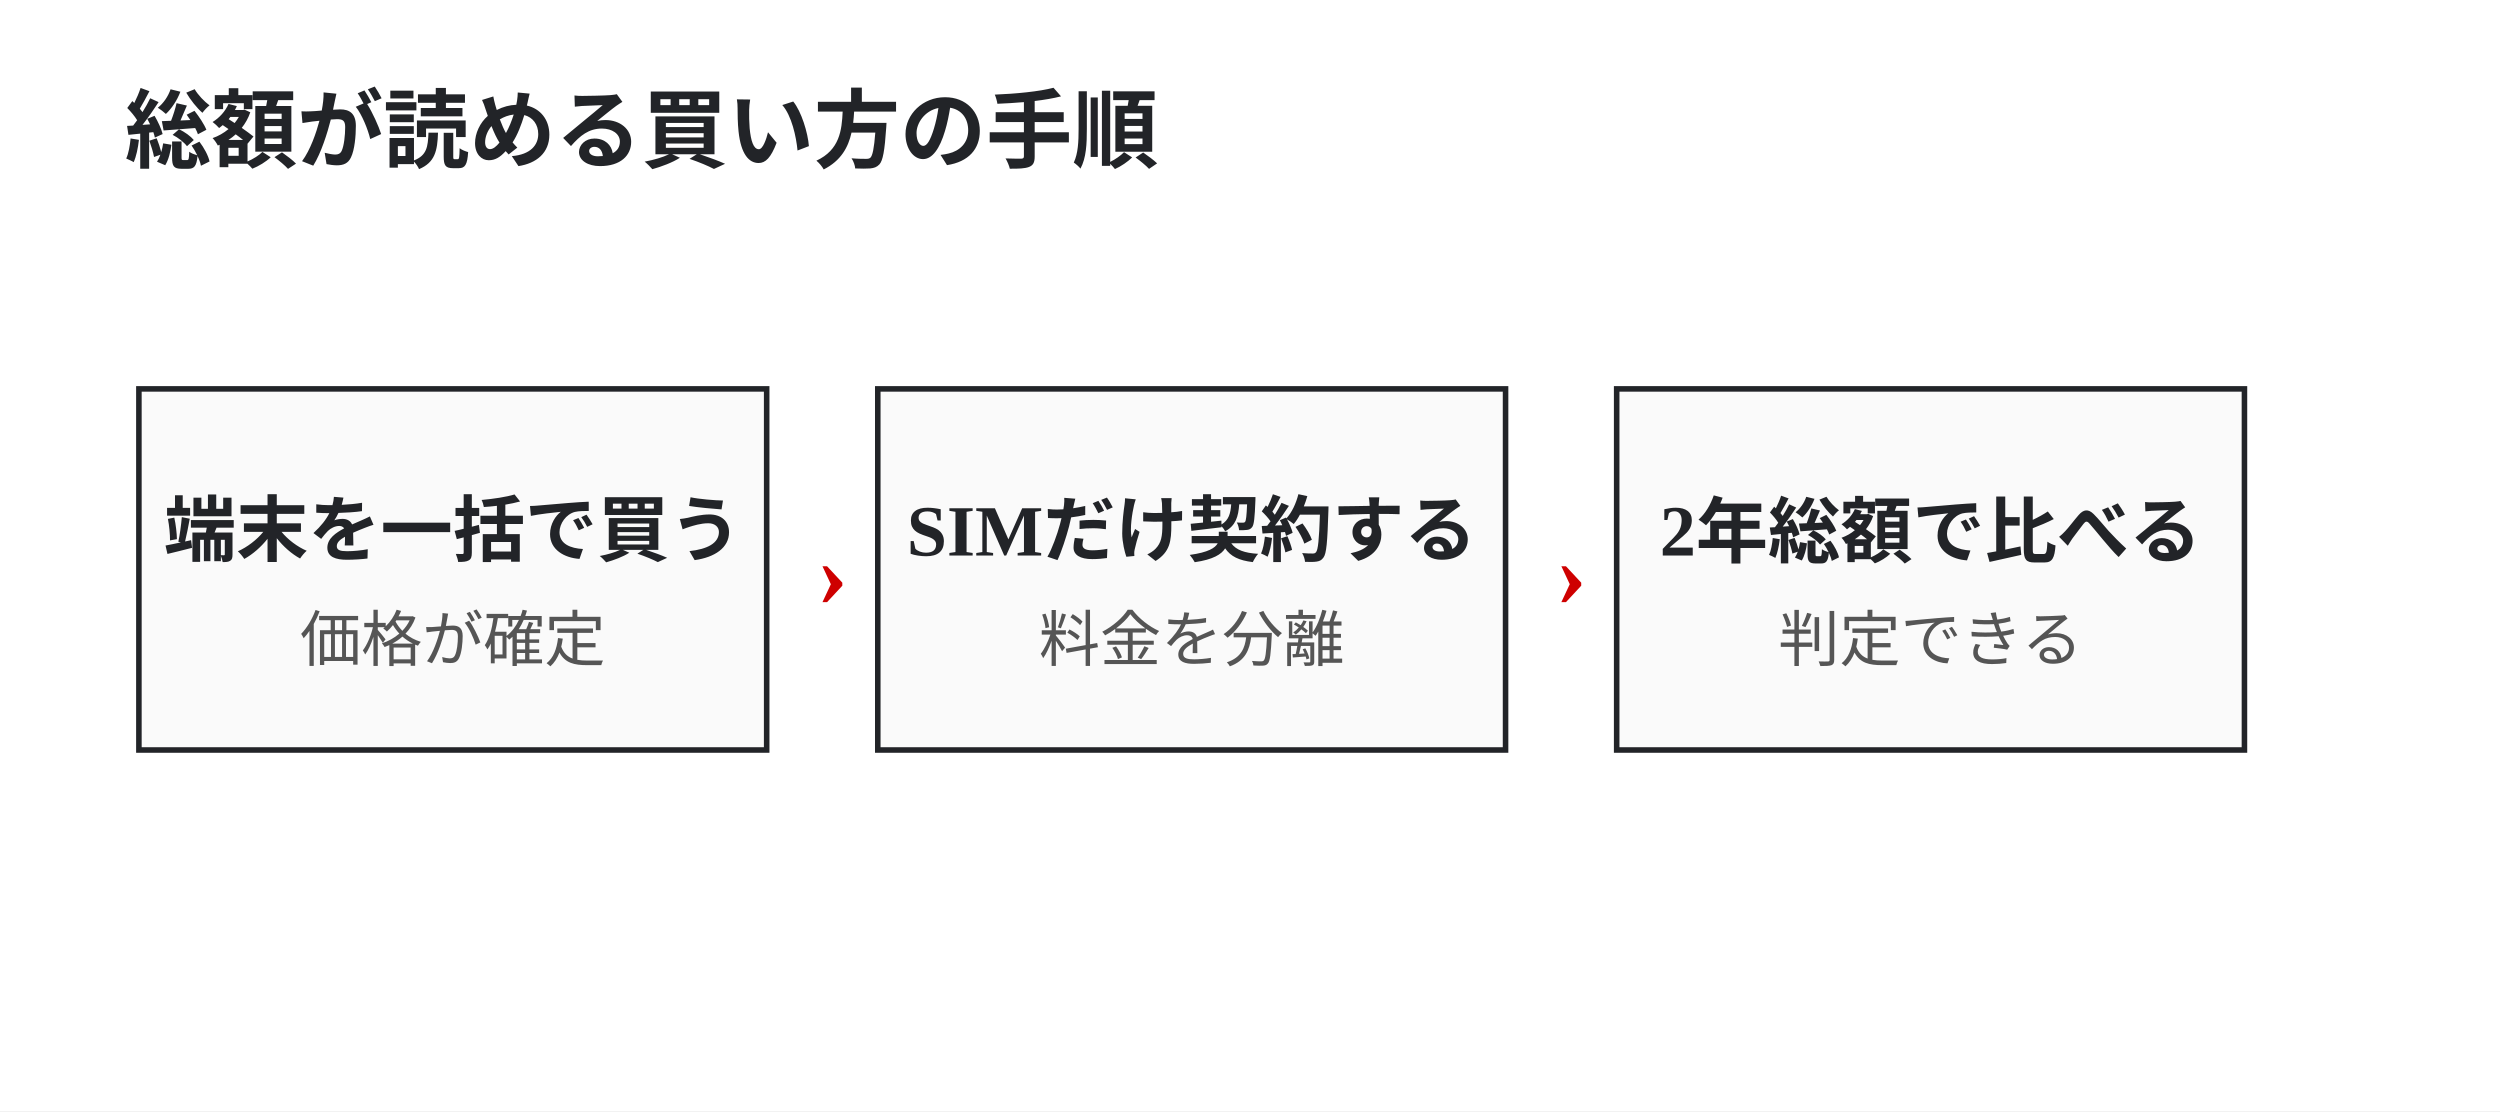
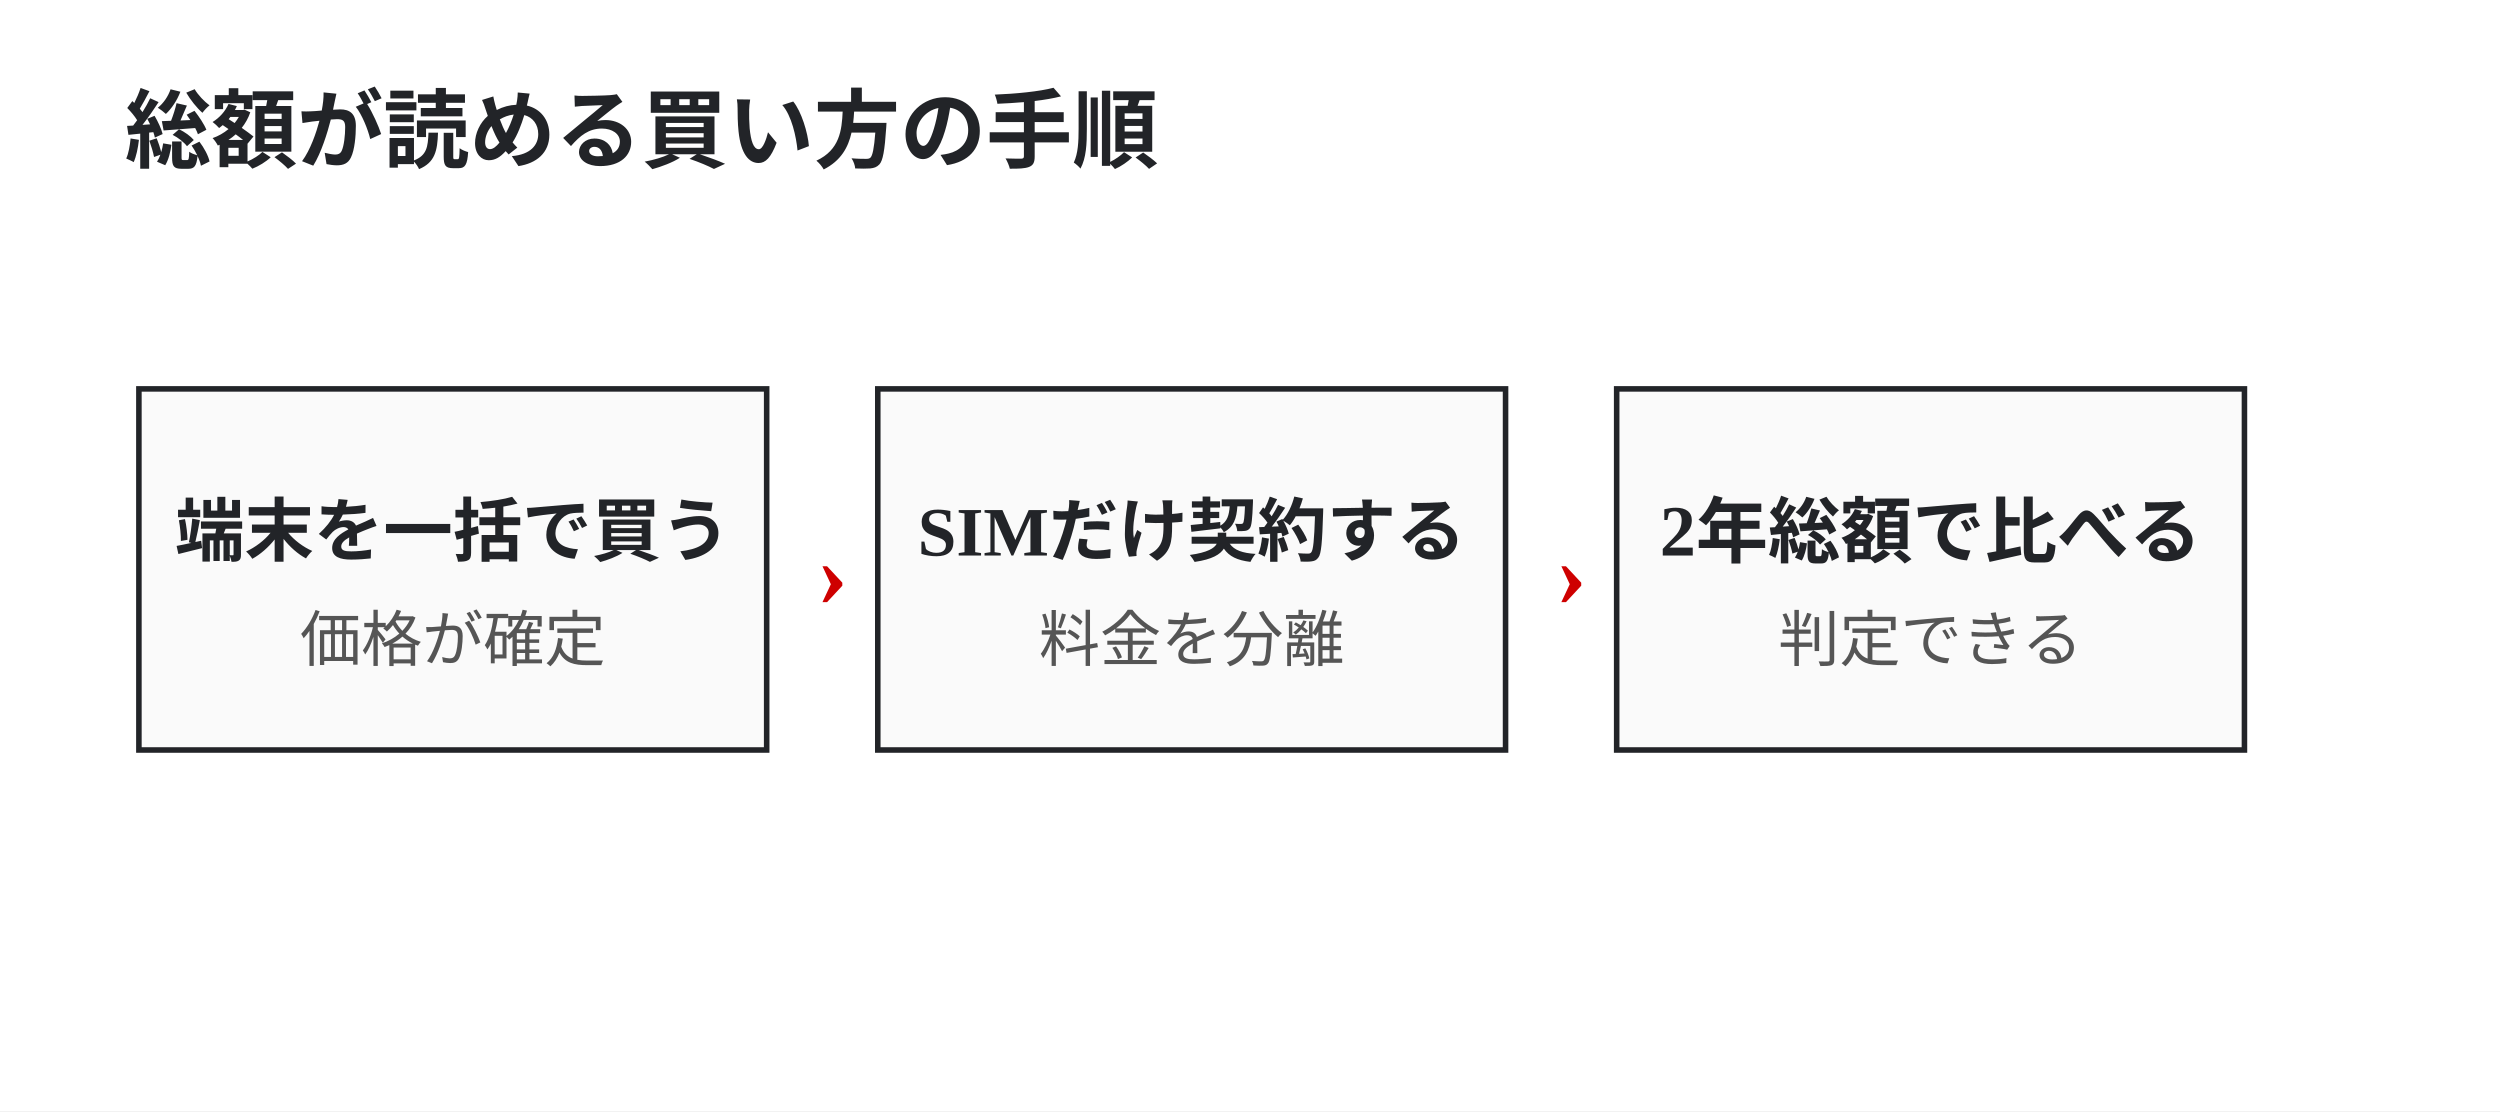
<svg xmlns="http://www.w3.org/2000/svg" width="900" height="400" viewBox="0 0 900 400">
  <rect width="900" height="400" fill="#ffffff" />
  <text x="45" y="58" font-size="31" font-weight="700" fill="#222428">総額が読める買い方の手順</text>
  <rect x="50" y="140" width="226" height="130" fill="#fafafa" stroke="#222428" stroke-width="2" />
-   <text x="163" y="200" font-size="26" font-weight="700" fill="#222428" text-anchor="middle">端末を一括で買う</text>
+   <text x="163" y="200" font-size="25" font-weight="700" fill="#222428" text-anchor="middle">端末を一括で買う</text>
  <text x="163" y="238" font-size="22" fill="#555" text-anchor="middle">価格が確定</text>
  <text x="294" y="218" font-size="34" font-weight="700" fill="#ce0000">›</text>
  <rect x="316" y="140" width="226" height="130" fill="#fafafa" stroke="#222428" stroke-width="2" />
-   <text x="429" y="200" font-size="26" font-weight="700" fill="#222428" text-anchor="middle">SIMだけ契約する</text>
+   <text x="429" y="200" font-size="25" font-weight="700" fill="#222428" text-anchor="middle">SIMだけ契約する</text>
  <text x="429" y="238" font-size="22" fill="#555" text-anchor="middle">料金を分離</text>
  <text x="560" y="218" font-size="34" font-weight="700" fill="#ce0000">›</text>
  <rect x="582" y="140" width="226" height="130" fill="#fafafa" stroke="#222428" stroke-width="2" />
  <text x="695" y="200" font-size="26" font-weight="700" fill="#222428" text-anchor="middle">2年総額で比べる</text>
  <text x="695" y="238" font-size="22" fill="#555" text-anchor="middle">判定できる</text>
</svg>
